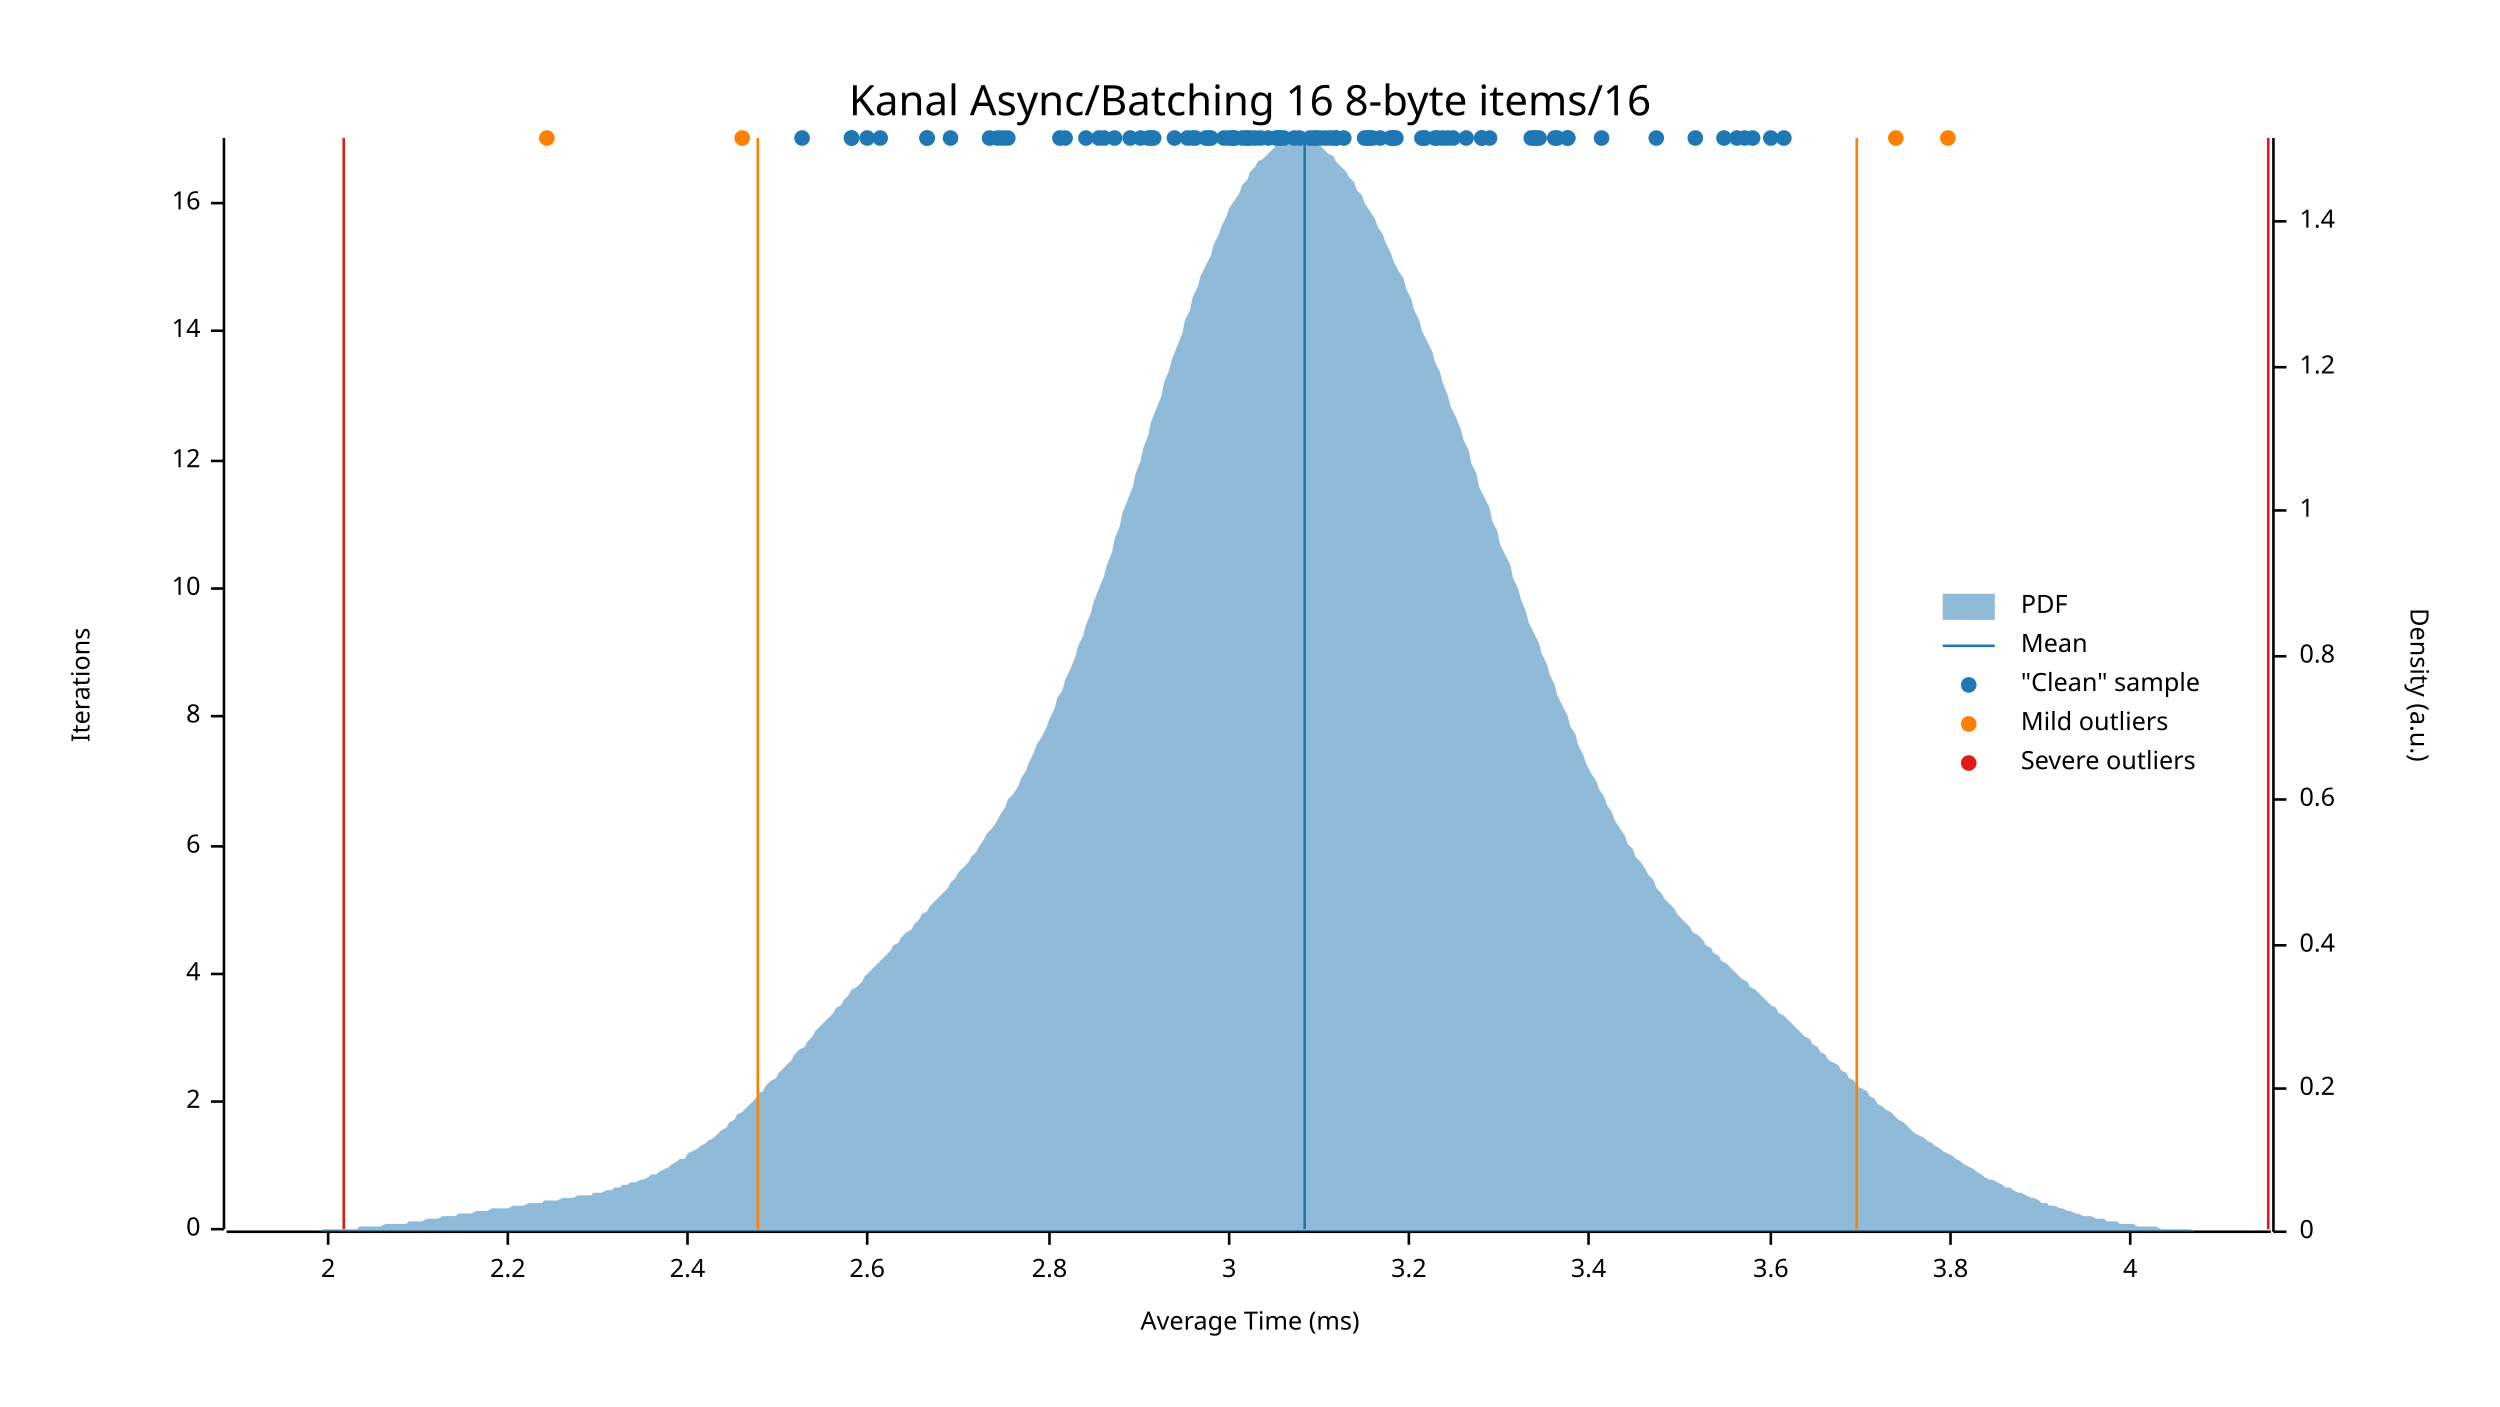
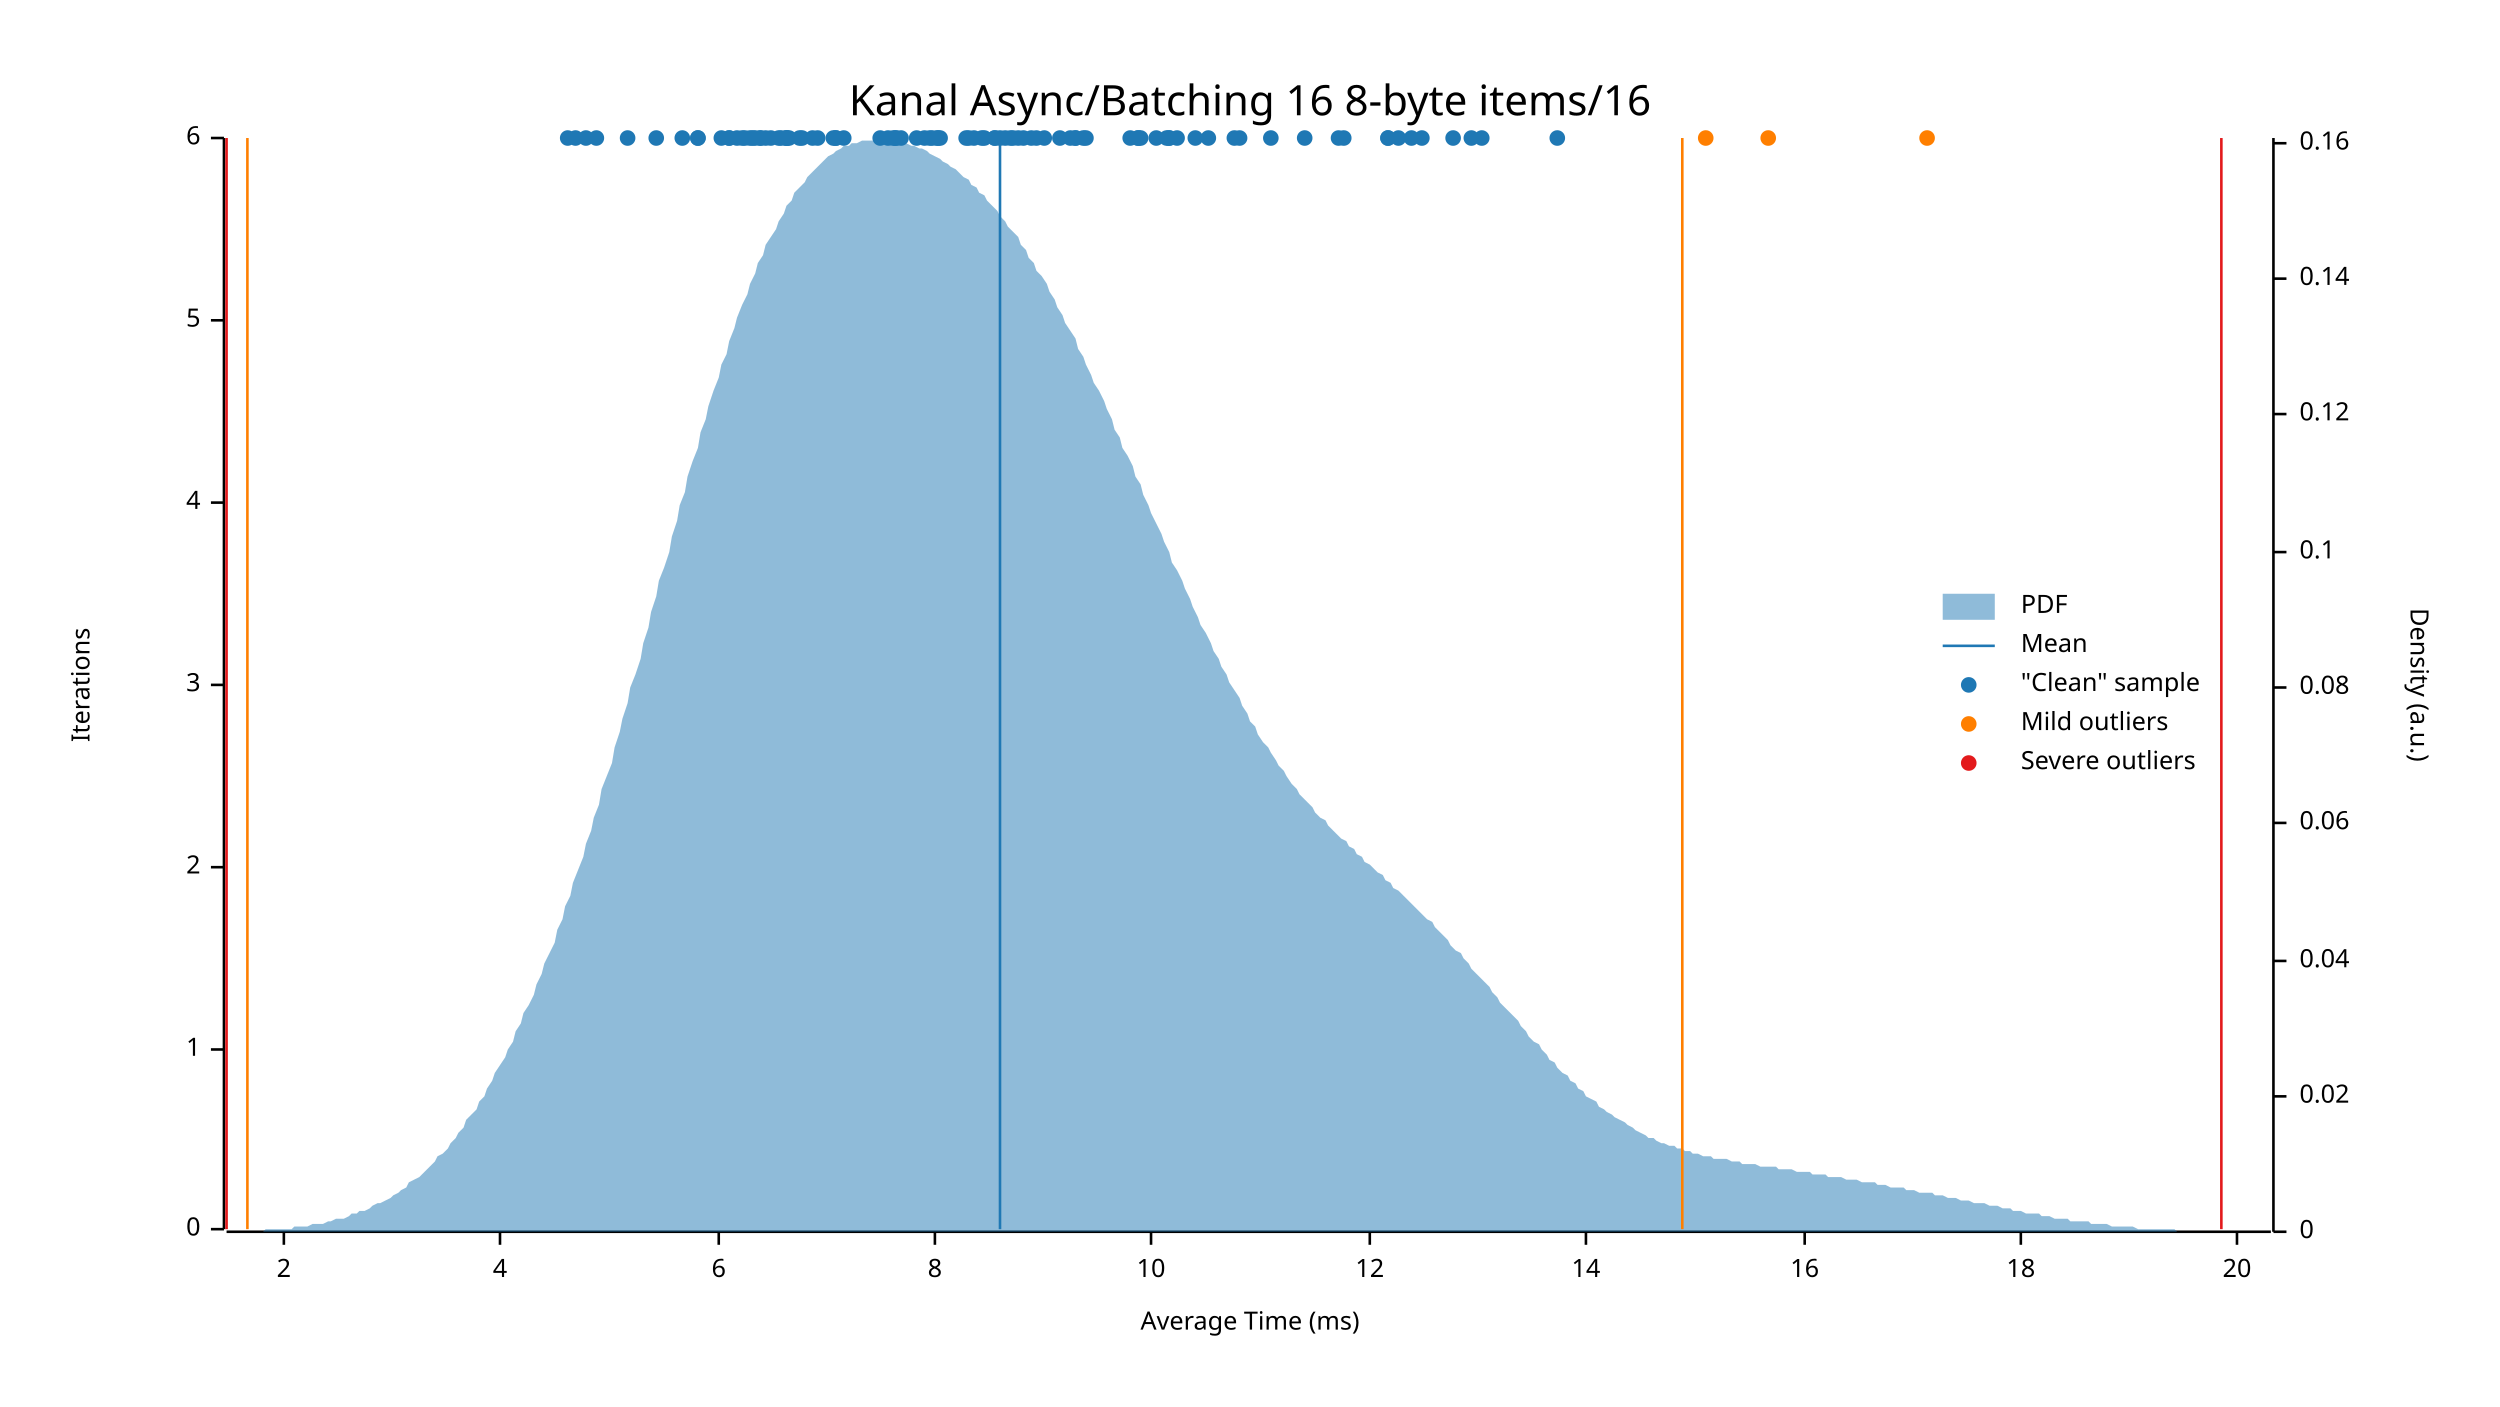
<svg xmlns="http://www.w3.org/2000/svg" width="960" height="540" viewBox="0 0 960 540">
  <text x="480" y="32" dy="0.76em" text-anchor="middle" font-family="sans-serif" font-size="16.129" opacity="1" fill="#000000">
Kanal Async/Batching 16 8-byte items/16
</text>
  <text x="27" y="263" dy="0.76em" text-anchor="middle" font-family="sans-serif" font-size="9.677" opacity="1" fill="#000000" transform="rotate(270, 27, 263)">
Iterations
</text>
  <text x="480" y="513" dy="-0.5ex" text-anchor="middle" font-family="sans-serif" font-size="9.677" opacity="1" fill="#000000">
Average Time (ms)
</text>
  <polyline fill="none" opacity="1" stroke="#000000" stroke-width="1" points="86,53 86,472 " />
  <text x="77" y="472" dy="0.5ex" text-anchor="end" font-family="sans-serif" font-size="9.677" opacity="1" fill="#000000">
0
</text>
  <polyline fill="none" opacity="1" stroke="#000000" stroke-width="1" points="81,472 86,472 " />
-   <text x="77" y="423" dy="0.5ex" text-anchor="end" font-family="sans-serif" font-size="9.677" opacity="1" fill="#000000">
+   <text x="77" y="403" dy="0.5ex" text-anchor="end" font-family="sans-serif" font-size="9.677" opacity="1" fill="#000000">
+ 1
+ </text>
+   <polyline fill="none" opacity="1" stroke="#000000" stroke-width="1" points="81,403 86,403 " />
+   <text x="77" y="333" dy="0.5ex" text-anchor="end" font-family="sans-serif" font-size="9.677" opacity="1" fill="#000000">
2
</text>
-   <polyline fill="none" opacity="1" stroke="#000000" stroke-width="1" points="81,423 86,423 " />
-   <text x="77" y="374" dy="0.5ex" text-anchor="end" font-family="sans-serif" font-size="9.677" opacity="1" fill="#000000">
+   <polyline fill="none" opacity="1" stroke="#000000" stroke-width="1" points="81,333 86,333 " />
+   <text x="77" y="263" dy="0.5ex" text-anchor="end" font-family="sans-serif" font-size="9.677" opacity="1" fill="#000000">
+ 3
+ </text>
+   <polyline fill="none" opacity="1" stroke="#000000" stroke-width="1" points="81,263 86,263 " />
+   <text x="77" y="193" dy="0.5ex" text-anchor="end" font-family="sans-serif" font-size="9.677" opacity="1" fill="#000000">
4
</text>
-   <polyline fill="none" opacity="1" stroke="#000000" stroke-width="1" points="81,374 86,374 " />
-   <text x="77" y="325" dy="0.5ex" text-anchor="end" font-family="sans-serif" font-size="9.677" opacity="1" fill="#000000">
+   <polyline fill="none" opacity="1" stroke="#000000" stroke-width="1" points="81,193 86,193 " />
+   <text x="77" y="123" dy="0.5ex" text-anchor="end" font-family="sans-serif" font-size="9.677" opacity="1" fill="#000000">
+ 5
+ </text>
+   <polyline fill="none" opacity="1" stroke="#000000" stroke-width="1" points="81,123 86,123 " />
+   <text x="77" y="53" dy="0.5ex" text-anchor="end" font-family="sans-serif" font-size="9.677" opacity="1" fill="#000000">
6
</text>
-   <polyline fill="none" opacity="1" stroke="#000000" stroke-width="1" points="81,325 86,325 " />
-   <text x="77" y="275" dy="0.5ex" text-anchor="end" font-family="sans-serif" font-size="9.677" opacity="1" fill="#000000">
+   <polyline fill="none" opacity="1" stroke="#000000" stroke-width="1" points="81,53 86,53 " />
+   <polyline fill="none" opacity="1" stroke="#000000" stroke-width="1" points="87,473 872,473 " />
+   <text x="109" y="483" dy="0.76em" text-anchor="middle" font-family="sans-serif" font-size="9.677" opacity="1" fill="#000000">
+ 2
+ </text>
+   <polyline fill="none" opacity="1" stroke="#000000" stroke-width="1" points="109,473 109,478 " />
+   <text x="192" y="483" dy="0.76em" text-anchor="middle" font-family="sans-serif" font-size="9.677" opacity="1" fill="#000000">
+ 4
+ </text>
+   <polyline fill="none" opacity="1" stroke="#000000" stroke-width="1" points="192,473 192,478 " />
+   <text x="276" y="483" dy="0.76em" text-anchor="middle" font-family="sans-serif" font-size="9.677" opacity="1" fill="#000000">
+ 6
+ </text>
+   <polyline fill="none" opacity="1" stroke="#000000" stroke-width="1" points="276,473 276,478 " />
+   <text x="359" y="483" dy="0.76em" text-anchor="middle" font-family="sans-serif" font-size="9.677" opacity="1" fill="#000000">
8
</text>
-   <polyline fill="none" opacity="1" stroke="#000000" stroke-width="1" points="81,275 86,275 " />
-   <text x="77" y="226" dy="0.5ex" text-anchor="end" font-family="sans-serif" font-size="9.677" opacity="1" fill="#000000">
+   <polyline fill="none" opacity="1" stroke="#000000" stroke-width="1" points="359,473 359,478 " />
+   <text x="442" y="483" dy="0.76em" text-anchor="middle" font-family="sans-serif" font-size="9.677" opacity="1" fill="#000000">
10
</text>
-   <polyline fill="none" opacity="1" stroke="#000000" stroke-width="1" points="81,226 86,226 " />
-   <text x="77" y="177" dy="0.5ex" text-anchor="end" font-family="sans-serif" font-size="9.677" opacity="1" fill="#000000">
+   <polyline fill="none" opacity="1" stroke="#000000" stroke-width="1" points="442,473 442,478 " />
+   <text x="526" y="483" dy="0.76em" text-anchor="middle" font-family="sans-serif" font-size="9.677" opacity="1" fill="#000000">
12
</text>
-   <polyline fill="none" opacity="1" stroke="#000000" stroke-width="1" points="81,177 86,177 " />
-   <text x="77" y="127" dy="0.5ex" text-anchor="end" font-family="sans-serif" font-size="9.677" opacity="1" fill="#000000">
+   <polyline fill="none" opacity="1" stroke="#000000" stroke-width="1" points="526,473 526,478 " />
+   <text x="609" y="483" dy="0.76em" text-anchor="middle" font-family="sans-serif" font-size="9.677" opacity="1" fill="#000000">
14
</text>
-   <polyline fill="none" opacity="1" stroke="#000000" stroke-width="1" points="81,127 86,127 " />
-   <text x="77" y="78" dy="0.5ex" text-anchor="end" font-family="sans-serif" font-size="9.677" opacity="1" fill="#000000">
+   <polyline fill="none" opacity="1" stroke="#000000" stroke-width="1" points="609,473 609,478 " />
+   <text x="693" y="483" dy="0.76em" text-anchor="middle" font-family="sans-serif" font-size="9.677" opacity="1" fill="#000000">
16
</text>
-   <polyline fill="none" opacity="1" stroke="#000000" stroke-width="1" points="81,78 86,78 " />
-   <polyline fill="none" opacity="1" stroke="#000000" stroke-width="1" points="87,473 872,473 " />
-   <text x="126" y="483" dy="0.76em" text-anchor="middle" font-family="sans-serif" font-size="9.677" opacity="1" fill="#000000">
- 2
- </text>
-   <polyline fill="none" opacity="1" stroke="#000000" stroke-width="1" points="126,473 126,478 " />
-   <text x="195" y="483" dy="0.76em" text-anchor="middle" font-family="sans-serif" font-size="9.677" opacity="1" fill="#000000">
- 2.2
- </text>
-   <polyline fill="none" opacity="1" stroke="#000000" stroke-width="1" points="195,473 195,478 " />
-   <text x="264" y="483" dy="0.76em" text-anchor="middle" font-family="sans-serif" font-size="9.677" opacity="1" fill="#000000">
- 2.4
- </text>
-   <polyline fill="none" opacity="1" stroke="#000000" stroke-width="1" points="264,473 264,478 " />
-   <text x="333" y="483" dy="0.76em" text-anchor="middle" font-family="sans-serif" font-size="9.677" opacity="1" fill="#000000">
- 2.6
- </text>
-   <polyline fill="none" opacity="1" stroke="#000000" stroke-width="1" points="333,473 333,478 " />
-   <text x="403" y="483" dy="0.76em" text-anchor="middle" font-family="sans-serif" font-size="9.677" opacity="1" fill="#000000">
- 2.8
- </text>
-   <polyline fill="none" opacity="1" stroke="#000000" stroke-width="1" points="403,473 403,478 " />
-   <text x="472" y="483" dy="0.76em" text-anchor="middle" font-family="sans-serif" font-size="9.677" opacity="1" fill="#000000">
- 3
- </text>
-   <polyline fill="none" opacity="1" stroke="#000000" stroke-width="1" points="472,473 472,478 " />
-   <text x="541" y="483" dy="0.76em" text-anchor="middle" font-family="sans-serif" font-size="9.677" opacity="1" fill="#000000">
- 3.2
- </text>
-   <polyline fill="none" opacity="1" stroke="#000000" stroke-width="1" points="541,473 541,478 " />
-   <text x="610" y="483" dy="0.76em" text-anchor="middle" font-family="sans-serif" font-size="9.677" opacity="1" fill="#000000">
- 3.4
- </text>
-   <polyline fill="none" opacity="1" stroke="#000000" stroke-width="1" points="610,473 610,478 " />
-   <text x="680" y="483" dy="0.76em" text-anchor="middle" font-family="sans-serif" font-size="9.677" opacity="1" fill="#000000">
- 3.6
- </text>
-   <polyline fill="none" opacity="1" stroke="#000000" stroke-width="1" points="680,473 680,478 " />
-   <text x="749" y="483" dy="0.76em" text-anchor="middle" font-family="sans-serif" font-size="9.677" opacity="1" fill="#000000">
- 3.8
- </text>
-   <polyline fill="none" opacity="1" stroke="#000000" stroke-width="1" points="749,473 749,478 " />
-   <text x="818" y="483" dy="0.76em" text-anchor="middle" font-family="sans-serif" font-size="9.677" opacity="1" fill="#000000">
- 4
- </text>
-   <polyline fill="none" opacity="1" stroke="#000000" stroke-width="1" points="818,473 818,478 " />
+   <polyline fill="none" opacity="1" stroke="#000000" stroke-width="1" points="693,473 693,478 " />
+   <text x="776" y="483" dy="0.76em" text-anchor="middle" font-family="sans-serif" font-size="9.677" opacity="1" fill="#000000">
+ 18
+ </text>
+   <polyline fill="none" opacity="1" stroke="#000000" stroke-width="1" points="776,473 776,478 " />
+   <text x="859" y="483" dy="0.76em" text-anchor="middle" font-family="sans-serif" font-size="9.677" opacity="1" fill="#000000">
+ 20
+ </text>
+   <polyline fill="none" opacity="1" stroke="#000000" stroke-width="1" points="859,473 859,478 " />
  <text x="933" y="263" dy="0.76em" text-anchor="middle" font-family="sans-serif" font-size="9.677" opacity="1" fill="#000000" transform="rotate(90, 933, 263)">
Density (a.u.)
</text>
  <polyline fill="none" opacity="1" stroke="#000000" stroke-width="1" points="873,53 873,473 " />
  <text x="883" y="473" dy="0.5ex" text-anchor="start" font-family="sans-serif" font-size="9.677" opacity="1" fill="#000000">
0
</text>
  <polyline fill="none" opacity="1" stroke="#000000" stroke-width="1" points="873,473 878,473 " />
-   <text x="883" y="418" dy="0.5ex" text-anchor="start" font-family="sans-serif" font-size="9.677" opacity="1" fill="#000000">
- 0.2
- </text>
-   <polyline fill="none" opacity="1" stroke="#000000" stroke-width="1" points="873,418 878,418 " />
-   <text x="883" y="363" dy="0.5ex" text-anchor="start" font-family="sans-serif" font-size="9.677" opacity="1" fill="#000000">
- 0.4
- </text>
-   <polyline fill="none" opacity="1" stroke="#000000" stroke-width="1" points="873,363 878,363 " />
-   <text x="883" y="307" dy="0.5ex" text-anchor="start" font-family="sans-serif" font-size="9.677" opacity="1" fill="#000000">
- 0.6
- </text>
-   <polyline fill="none" opacity="1" stroke="#000000" stroke-width="1" points="873,307 878,307 " />
-   <text x="883" y="252" dy="0.5ex" text-anchor="start" font-family="sans-serif" font-size="9.677" opacity="1" fill="#000000">
- 0.8
- </text>
-   <polyline fill="none" opacity="1" stroke="#000000" stroke-width="1" points="873,252 878,252 " />
-   <text x="883" y="196" dy="0.5ex" text-anchor="start" font-family="sans-serif" font-size="9.677" opacity="1" fill="#000000">
- 1
- </text>
-   <polyline fill="none" opacity="1" stroke="#000000" stroke-width="1" points="873,196 878,196 " />
-   <text x="883" y="141" dy="0.5ex" text-anchor="start" font-family="sans-serif" font-size="9.677" opacity="1" fill="#000000">
- 1.2
- </text>
-   <polyline fill="none" opacity="1" stroke="#000000" stroke-width="1" points="873,141 878,141 " />
-   <text x="883" y="85" dy="0.5ex" text-anchor="start" font-family="sans-serif" font-size="9.677" opacity="1" fill="#000000">
- 1.4
- </text>
-   <polyline fill="none" opacity="1" stroke="#000000" stroke-width="1" points="873,85 878,85 " />
-   <polygon opacity="0.5" fill="#1F78B4" points="87,473 88,473 90,473 91,473 93,473 94,473 96,473 98,473 99,473 101,473 102,473 104,473 105,473 107,473 109,473 110,473 112,473 113,473 115,473 116,473 118,473 120,473 121,473 123,473 124,472 126,472 127,472 129,472 131,472 132,472 134,472 135,472 137,472 138,471 140,471 142,471 143,471 145,471 146,471 148,470 150,470 151,470 153,470 154,470 156,470 157,469 159,469 161,469 162,469 164,468 165,468 167,468 168,468 170,467 172,467 173,467 175,467 176,466 178,466 179,466 181,466 183,465 184,465 186,465 187,465 189,464 190,464 192,464 194,464 195,464 197,463 198,463 200,463 201,463 203,462 205,462 206,462 208,462 209,461 211,461 213,461 214,461 216,460 217,460 219,460 220,460 222,459 224,459 225,459 227,459 228,458 230,458 231,458 233,457 235,457 236,456 238,456 239,455 241,455 242,454 244,454 246,453 247,453 249,452 250,451 252,451 253,450 255,449 257,448 258,447 260,446 261,445 263,445 264,443 266,442 268,441 269,440 271,439 272,438 274,437 276,435 277,434 279,433 280,431 282,430 283,428 285,427 287,425 288,424 290,422 291,420 293,419 294,417 296,415 298,414 299,412 301,410 302,409 304,407 305,405 307,403 309,402 310,400 312,398 313,396 315,394 316,393 318,391 320,389 321,387 323,386 324,384 326,382 327,380 329,379 331,377 332,375 334,373 335,372 337,370 339,368 340,367 342,365 343,363 345,362 346,360 348,358 350,357 351,355 353,353 354,351 356,350 357,348 359,346 361,344 362,343 364,341 365,339 367,337 368,335 370,333 372,331 373,329 375,327 376,325 378,322 379,320 381,318 383,315 384,313 386,310 387,307 389,305 391,302 392,299 394,296 395,293 397,289 398,286 400,283 402,279 403,276 405,272 406,268 408,265 409,261 411,257 413,252 414,248 416,244 417,240 419,235 420,231 422,226 424,221 425,217 427,212 428,207 430,202 431,197 433,192 435,187 436,182 438,177 439,172 441,167 442,162 444,157 446,152 447,147 449,142 450,138 452,133 454,128 455,123 457,119 458,114 460,110 461,106 463,102 465,98 466,94 468,90 469,87 471,83 472,80 474,77 476,74 477,71 479,69 480,66 482,64 483,62 485,61 487,59 488,58 490,56 491,55 493,55 494,54 496,54 498,53 499,54 501,54 502,54 504,55 505,55 507,56 509,58 510,59 512,60 513,62 515,64 517,66 518,68 520,70 521,73 523,75 524,78 526,81 528,84 529,87 531,90 532,93 534,97 535,100 537,104 539,107 540,111 542,115 543,119 545,123 546,127 548,131 550,135 551,139 553,143 554,147 556,152 557,156 559,160 561,165 562,169 564,173 565,178 567,182 568,187 570,191 572,195 573,200 575,204 576,209 578,213 580,217 581,222 583,226 584,230 586,235 587,239 589,243 591,247 592,251 594,255 595,259 597,263 598,267 600,271 602,275 603,279 605,282 606,286 608,290 609,293 611,297 613,300 614,303 616,306 617,309 619,312 620,315 622,318 624,321 625,324 627,326 628,329 630,331 632,334 633,336 635,338 636,341 638,343 639,345 641,347 643,349 644,351 646,353 647,354 649,356 650,358 652,359 654,361 655,363 657,364 658,366 660,367 661,369 663,370 665,372 666,373 668,375 669,376 671,377 672,379 674,380 676,382 677,383 679,385 680,386 682,387 683,389 685,390 687,392 688,393 690,395 691,396 693,398 695,399 696,401 698,402 699,404 701,405 702,407 704,408 706,409 707,411 709,412 710,414 712,415 713,417 715,418 717,419 718,421 720,422 721,424 723,425 724,426 726,427 728,429 729,430 731,431 732,432 734,434 735,435 737,436 739,437 740,438 742,439 743,440 745,441 746,442 748,443 750,444 751,445 753,446 754,447 756,448 758,449 759,450 761,451 762,452 764,453 765,453 767,454 769,455 770,456 772,456 773,457 775,458 776,458 778,459 780,460 781,460 783,461 784,462 786,462 787,463 789,463 791,464 792,464 794,465 795,465 797,466 798,466 800,467 802,467 803,467 805,468 806,468 808,468 809,469 811,469 813,469 814,470 816,470 817,470 819,470 821,471 822,471 824,471 825,471 827,471 828,471 830,472 832,472 833,472 835,472 836,472 838,472 839,472 841,472 843,473 844,473 846,473 847,473 849,473 850,473 852,473 854,473 855,473 857,473 858,473 860,473 861,473 863,473 865,473 866,473 868,473 869,473 871,473 873,473 873,473 87,473 " />
-   <polyline fill="none" opacity="1" stroke="#1F78B4" stroke-width="1" points="501,472 501,53 " />
-   <polyline fill="none" opacity="1" stroke="#FF7F00" stroke-width="1" points="291,472 291,53 " />
-   <polyline fill="none" opacity="1" stroke="#FF7F00" stroke-width="1" points="713,472 713,53 " />
-   <polyline fill="none" opacity="1" stroke="#E31A1C" stroke-width="1" points="132,472 132,53 " />
-   <polyline fill="none" opacity="1" stroke="#E31A1C" stroke-width="1" points="871,472 871,53 " />
-   <circle cx="327" cy="53" r="3" opacity="1" fill="#1F78B4" stroke="none" stroke-width="1" />
-   <circle cx="591" cy="53" r="3" opacity="1" fill="#1F78B4" stroke="none" stroke-width="1" />
-   <circle cx="563" cy="53" r="3" opacity="1" fill="#1F78B4" stroke="none" stroke-width="1" />
-   <circle cx="465" cy="53" r="3" opacity="1" fill="#1F78B4" stroke="none" stroke-width="1" />
+   <text x="883" y="421" dy="0.5ex" text-anchor="start" font-family="sans-serif" font-size="9.677" opacity="1" fill="#000000">
+ 0.02
+ </text>
+   <polyline fill="none" opacity="1" stroke="#000000" stroke-width="1" points="873,421 878,421 " />
+   <text x="883" y="369" dy="0.5ex" text-anchor="start" font-family="sans-serif" font-size="9.677" opacity="1" fill="#000000">
+ 0.04
+ </text>
+   <polyline fill="none" opacity="1" stroke="#000000" stroke-width="1" points="873,369 878,369 " />
+   <text x="883" y="316" dy="0.5ex" text-anchor="start" font-family="sans-serif" font-size="9.677" opacity="1" fill="#000000">
+ 0.06
+ </text>
+   <polyline fill="none" opacity="1" stroke="#000000" stroke-width="1" points="873,316 878,316 " />
+   <text x="883" y="264" dy="0.5ex" text-anchor="start" font-family="sans-serif" font-size="9.677" opacity="1" fill="#000000">
+ 0.08
+ </text>
+   <polyline fill="none" opacity="1" stroke="#000000" stroke-width="1" points="873,264 878,264 " />
+   <text x="883" y="212" dy="0.5ex" text-anchor="start" font-family="sans-serif" font-size="9.677" opacity="1" fill="#000000">
+ 0.1
+ </text>
+   <polyline fill="none" opacity="1" stroke="#000000" stroke-width="1" points="873,212 878,212 " />
+   <text x="883" y="159" dy="0.5ex" text-anchor="start" font-family="sans-serif" font-size="9.677" opacity="1" fill="#000000">
+ 0.12
+ </text>
+   <polyline fill="none" opacity="1" stroke="#000000" stroke-width="1" points="873,159 878,159 " />
+   <text x="883" y="107" dy="0.5ex" text-anchor="start" font-family="sans-serif" font-size="9.677" opacity="1" fill="#000000">
+ 0.14
+ </text>
+   <polyline fill="none" opacity="1" stroke="#000000" stroke-width="1" points="873,107 878,107 " />
+   <text x="883" y="55" dy="0.5ex" text-anchor="start" font-family="sans-serif" font-size="9.677" opacity="1" fill="#000000">
+ 0.16
+ </text>
+   <polyline fill="none" opacity="1" stroke="#000000" stroke-width="1" points="873,55 878,55 " />
+   <polygon opacity="0.5" fill="#1F78B4" points="87,473 88,473 90,473 91,473 93,473 94,473 96,473 98,473 99,473 101,473 102,472 104,472 105,472 107,472 109,472 110,472 112,472 113,471 115,471 116,471 118,471 120,470 121,470 123,470 124,470 126,469 127,469 129,468 131,468 132,468 134,467 135,466 137,466 138,465 140,465 142,464 143,463 145,462 146,462 148,461 150,460 151,459 153,458 154,457 156,456 157,454 159,453 161,452 162,451 164,449 165,448 167,446 168,444 170,443 172,441 173,439 175,437 176,435 178,433 179,430 181,428 183,426 184,423 186,421 187,418 189,415 190,412 192,409 194,406 195,403 197,400 198,396 200,393 201,389 203,386 205,382 206,378 208,374 209,370 211,366 213,362 214,357 216,353 217,348 219,344 220,339 222,334 224,329 225,324 227,319 228,314 230,309 231,303 233,298 235,293 236,287 238,281 239,276 241,270 242,264 244,259 246,253 247,247 249,241 250,235 252,229 253,223 255,218 257,212 258,206 260,200 261,194 263,189 264,183 266,177 268,172 269,166 271,161 272,156 274,150 276,145 277,140 279,136 280,131 282,126 283,122 285,117 287,113 288,109 290,105 291,101 293,98 294,94 296,91 298,88 299,85 301,82 302,79 304,77 305,74 307,72 309,70 310,68 312,66 313,65 315,63 316,62 318,60 320,59 321,58 323,57 324,56 326,56 327,55 329,55 331,54 332,54 334,54 335,54 337,53 339,54 340,54 342,54 343,54 345,54 346,55 348,55 350,56 351,56 353,57 354,57 356,58 357,59 359,60 361,61 362,62 364,63 365,64 367,65 368,66 370,68 372,69 373,71 375,72 376,74 378,75 379,77 381,79 383,81 384,83 386,85 387,87 389,89 391,91 392,94 394,96 395,99 397,101 398,104 400,106 402,109 403,112 405,115 406,118 408,121 409,124 411,127 413,130 414,134 416,137 417,140 419,144 420,147 422,150 424,154 425,157 427,161 428,165 430,168 431,172 433,175 435,179 436,183 438,186 439,190 441,194 442,197 444,201 446,205 447,208 449,212 450,216 452,219 454,223 455,226 457,230 458,233 460,237 461,240 463,243 465,247 466,250 468,253 469,256 471,259 472,262 474,265 476,268 477,271 479,274 480,277 482,279 483,282 485,285 487,287 488,289 490,292 491,294 493,296 494,298 496,301 498,303 499,305 501,307 502,308 504,310 505,312 507,314 509,315 510,317 512,319 513,320 515,322 517,323 518,325 520,326 521,328 523,329 524,331 526,332 528,334 529,335 531,336 532,338 534,339 535,341 537,342 539,344 540,345 542,347 543,348 545,350 546,351 548,353 550,354 551,356 553,358 554,359 556,361 557,363 559,365 561,366 562,368 564,370 565,372 567,374 568,375 570,377 572,379 573,381 575,383 576,385 578,387 580,389 581,390 583,392 584,394 586,396 587,398 589,400 591,401 592,403 594,405 595,407 597,408 598,410 600,412 602,413 603,415 605,416 606,418 608,419 609,421 611,422 613,423 614,425 616,426 617,427 619,428 620,429 622,430 624,431 625,432 627,433 628,434 630,435 632,436 633,437 635,437 636,438 638,439 639,439 641,440 643,440 644,441 646,441 647,442 649,442 650,443 652,443 654,444 655,444 657,444 658,445 660,445 661,445 663,445 665,446 666,446 668,446 669,447 671,447 672,447 674,447 676,448 677,448 679,448 680,448 682,448 683,449 685,449 687,449 688,449 690,450 691,450 693,450 695,450 696,451 698,451 699,451 701,451 702,452 704,452 706,452 707,452 709,453 710,453 712,453 713,453 715,454 717,454 718,454 720,454 721,455 723,455 724,455 726,456 728,456 729,456 731,456 732,457 734,457 735,457 737,458 739,458 740,458 742,458 743,459 745,459 746,459 748,460 750,460 751,460 753,461 754,461 756,461 758,462 759,462 761,462 762,462 764,463 765,463 767,463 769,464 770,464 772,464 773,465 775,465 776,465 778,466 780,466 781,466 783,466 784,467 786,467 787,467 789,468 791,468 792,468 794,468 795,469 797,469 798,469 800,469 802,469 803,470 805,470 806,470 808,470 809,470 811,471 813,471 814,471 816,471 817,471 819,471 821,472 822,472 824,472 825,472 827,472 828,472 830,472 832,472 833,472 835,472 836,473 838,473 839,473 841,473 843,473 844,473 846,473 847,473 849,473 850,473 852,473 854,473 855,473 857,473 858,473 860,473 861,473 863,473 865,473 866,473 868,473 869,473 871,473 873,473 873,473 87,473 " />
+   <polyline fill="none" opacity="1" stroke="#1F78B4" stroke-width="1" points="384,472 384,53 " />
+   <polyline fill="none" opacity="1" stroke="#FF7F00" stroke-width="1" points="95,472 95,53 " />
+   <polyline fill="none" opacity="1" stroke="#FF7F00" stroke-width="1" points="646,472 646,53 " />
+   <polyline fill="none" opacity="1" stroke="#E31A1C" stroke-width="1" points="87,472 87,53 " />
+   <polyline fill="none" opacity="1" stroke="#E31A1C" stroke-width="1" points="853,472 853,53 " />
+   <circle cx="459" cy="53" r="3" opacity="1" fill="#1F78B4" stroke="none" stroke-width="1" />
+   <circle cx="464" cy="53" r="3" opacity="1" fill="#1F78B4" stroke="none" stroke-width="1" />
+   <circle cx="268" cy="53" r="3" opacity="1" fill="#1F78B4" stroke="none" stroke-width="1" />
+   <circle cx="437" cy="53" r="3" opacity="1" fill="#1F78B4" stroke="none" stroke-width="1" />
+   <circle cx="382" cy="53" r="3" opacity="1" fill="#1F78B4" stroke="none" stroke-width="1" />
+   <circle cx="542" cy="53" r="3" opacity="1" fill="#1F78B4" stroke="none" stroke-width="1" />
+   <circle cx="386" cy="53" r="3" opacity="1" fill="#1F78B4" stroke="none" stroke-width="1" />
+   <circle cx="413" cy="53" r="3" opacity="1" fill="#1F78B4" stroke="none" stroke-width="1" />
+   <circle cx="229" cy="53" r="3" opacity="1" fill="#1F78B4" stroke="none" stroke-width="1" />
+   <circle cx="225" cy="53" r="3" opacity="1" fill="#1F78B4" stroke="none" stroke-width="1" />
+   <circle cx="300" cy="53" r="3" opacity="1" fill="#1F78B4" stroke="none" stroke-width="1" />
+   <circle cx="384" cy="53" r="3" opacity="1" fill="#1F78B4" stroke="none" stroke-width="1" />
+   <circle cx="360" cy="53" r="3" opacity="1" fill="#1F78B4" stroke="none" stroke-width="1" />
+   <circle cx="533" cy="53" r="3" opacity="1" fill="#1F78B4" stroke="none" stroke-width="1" />
+   <circle cx="321" cy="53" r="3" opacity="1" fill="#1F78B4" stroke="none" stroke-width="1" />
+   <circle cx="262" cy="53" r="3" opacity="1" fill="#1F78B4" stroke="none" stroke-width="1" />
+   <circle cx="413" cy="53" r="3" opacity="1" fill="#1F78B4" stroke="none" stroke-width="1" />
+   <circle cx="407" cy="53" r="3" opacity="1" fill="#1F78B4" stroke="none" stroke-width="1" />
+   <circle cx="268" cy="53" r="3" opacity="1" fill="#1F78B4" stroke="none" stroke-width="1" />
+   <circle cx="289" cy="53" r="3" opacity="1" fill="#1F78B4" stroke="none" stroke-width="1" />
+   <circle cx="372" cy="53" r="3" opacity="1" fill="#1F78B4" stroke="none" stroke-width="1" />
+   <circle cx="476" cy="53" r="3" opacity="1" fill="#1F78B4" stroke="none" stroke-width="1" />
+   <circle cx="344" cy="53" r="3" opacity="1" fill="#1F78B4" stroke="none" stroke-width="1" />
+   <circle cx="437" cy="53" r="3" opacity="1" fill="#1F78B4" stroke="none" stroke-width="1" />
+   <circle cx="501" cy="53" r="3" opacity="1" fill="#1F78B4" stroke="none" stroke-width="1" />
+   <circle cx="438" cy="53" r="3" opacity="1" fill="#1F78B4" stroke="none" stroke-width="1" />
+   <circle cx="288" cy="53" r="3" opacity="1" fill="#1F78B4" stroke="none" stroke-width="1" />
+   <circle cx="221" cy="53" r="3" opacity="1" fill="#1F78B4" stroke="none" stroke-width="1" />
+   <circle cx="355" cy="53" r="3" opacity="1" fill="#1F78B4" stroke="none" stroke-width="1" />
+   <circle cx="241" cy="53" r="3" opacity="1" fill="#1F78B4" stroke="none" stroke-width="1" />
+   <circle cx="346" cy="53" r="3" opacity="1" fill="#1F78B4" stroke="none" stroke-width="1" />
+   <circle cx="434" cy="53" r="3" opacity="1" fill="#1F78B4" stroke="none" stroke-width="1" />
+   <circle cx="416" cy="53" r="3" opacity="1" fill="#1F78B4" stroke="none" stroke-width="1" />
+   <circle cx="324" cy="53" r="3" opacity="1" fill="#1F78B4" stroke="none" stroke-width="1" />
+   <circle cx="537" cy="53" r="3" opacity="1" fill="#1F78B4" stroke="none" stroke-width="1" />
+   <circle cx="352" cy="53" r="3" opacity="1" fill="#1F78B4" stroke="none" stroke-width="1" />
+   <circle cx="598" cy="53" r="3" opacity="1" fill="#1F78B4" stroke="none" stroke-width="1" />
+   <circle cx="218" cy="53" r="3" opacity="1" fill="#1F78B4" stroke="none" stroke-width="1" />
+   <circle cx="382" cy="53" r="3" opacity="1" fill="#1F78B4" stroke="none" stroke-width="1" />
+   <circle cx="360" cy="53" r="3" opacity="1" fill="#1F78B4" stroke="none" stroke-width="1" />
+   <circle cx="388" cy="53" r="3" opacity="1" fill="#1F78B4" stroke="none" stroke-width="1" />
+   <circle cx="286" cy="53" r="3" opacity="1" fill="#1F78B4" stroke="none" stroke-width="1" />
+   <circle cx="417" cy="53" r="3" opacity="1" fill="#1F78B4" stroke="none" stroke-width="1" />
+   <circle cx="294" cy="53" r="3" opacity="1" fill="#1F78B4" stroke="none" stroke-width="1" />
+   <circle cx="252" cy="53" r="3" opacity="1" fill="#1F78B4" stroke="none" stroke-width="1" />
+   <circle cx="533" cy="53" r="3" opacity="1" fill="#1F78B4" stroke="none" stroke-width="1" />
+   <circle cx="303" cy="53" r="3" opacity="1" fill="#1F78B4" stroke="none" stroke-width="1" />
+   <circle cx="514" cy="53" r="3" opacity="1" fill="#1F78B4" stroke="none" stroke-width="1" />
+   <circle cx="292" cy="53" r="3" opacity="1" fill="#1F78B4" stroke="none" stroke-width="1" />
+   <circle cx="398" cy="53" r="3" opacity="1" fill="#1F78B4" stroke="none" stroke-width="1" />
+   <circle cx="374" cy="53" r="3" opacity="1" fill="#1F78B4" stroke="none" stroke-width="1" />
+   <circle cx="391" cy="53" r="3" opacity="1" fill="#1F78B4" stroke="none" stroke-width="1" />
+   <circle cx="314" cy="53" r="3" opacity="1" fill="#1F78B4" stroke="none" stroke-width="1" />
+   <circle cx="396" cy="53" r="3" opacity="1" fill="#1F78B4" stroke="none" stroke-width="1" />
+   <circle cx="361" cy="53" r="3" opacity="1" fill="#1F78B4" stroke="none" stroke-width="1" />
+   <circle cx="308" cy="53" r="3" opacity="1" fill="#1F78B4" stroke="none" stroke-width="1" />
+   <circle cx="378" cy="53" r="3" opacity="1" fill="#1F78B4" stroke="none" stroke-width="1" />
+   <circle cx="444" cy="53" r="3" opacity="1" fill="#1F78B4" stroke="none" stroke-width="1" />
+   <circle cx="393" cy="53" r="3" opacity="1" fill="#1F78B4" stroke="none" stroke-width="1" />
+   <circle cx="280" cy="53" r="3" opacity="1" fill="#1F78B4" stroke="none" stroke-width="1" />
+   <circle cx="358" cy="53" r="3" opacity="1" fill="#1F78B4" stroke="none" stroke-width="1" />
+   <circle cx="357" cy="53" r="3" opacity="1" fill="#1F78B4" stroke="none" stroke-width="1" />
+   <circle cx="449" cy="53" r="3" opacity="1" fill="#1F78B4" stroke="none" stroke-width="1" />
+   <circle cx="338" cy="53" r="3" opacity="1" fill="#1F78B4" stroke="none" stroke-width="1" />
+   <circle cx="299" cy="53" r="3" opacity="1" fill="#1F78B4" stroke="none" stroke-width="1" />
+   <circle cx="302" cy="53" r="3" opacity="1" fill="#1F78B4" stroke="none" stroke-width="1" />
+   <circle cx="474" cy="53" r="3" opacity="1" fill="#1F78B4" stroke="none" stroke-width="1" />
+   <circle cx="371" cy="53" r="3" opacity="1" fill="#1F78B4" stroke="none" stroke-width="1" />
+   <circle cx="307" cy="53" r="3" opacity="1" fill="#1F78B4" stroke="none" stroke-width="1" />
+   <circle cx="341" cy="53" r="3" opacity="1" fill="#1F78B4" stroke="none" stroke-width="1" />
+   <circle cx="343" cy="53" r="3" opacity="1" fill="#1F78B4" stroke="none" stroke-width="1" />
+   <circle cx="449" cy="53" r="3" opacity="1" fill="#1F78B4" stroke="none" stroke-width="1" />
+   <circle cx="321" cy="53" r="3" opacity="1" fill="#1F78B4" stroke="none" stroke-width="1" />
+   <circle cx="344" cy="53" r="3" opacity="1" fill="#1F78B4" stroke="none" stroke-width="1" />
+   <circle cx="569" cy="53" r="3" opacity="1" fill="#1F78B4" stroke="none" stroke-width="1" />
+   <circle cx="302" cy="53" r="3" opacity="1" fill="#1F78B4" stroke="none" stroke-width="1" />
+   <circle cx="320" cy="53" r="3" opacity="1" fill="#1F78B4" stroke="none" stroke-width="1" />
+   <circle cx="302" cy="53" r="3" opacity="1" fill="#1F78B4" stroke="none" stroke-width="1" />
+   <circle cx="283" cy="53" r="3" opacity="1" fill="#1F78B4" stroke="none" stroke-width="1" />
+   <circle cx="292" cy="53" r="3" opacity="1" fill="#1F78B4" stroke="none" stroke-width="1" />
+   <circle cx="452" cy="53" r="3" opacity="1" fill="#1F78B4" stroke="none" stroke-width="1" />
+   <circle cx="401" cy="53" r="3" opacity="1" fill="#1F78B4" stroke="none" stroke-width="1" />
+   <circle cx="277" cy="53" r="3" opacity="1" fill="#1F78B4" stroke="none" stroke-width="1" />
+   <circle cx="546" cy="53" r="3" opacity="1" fill="#1F78B4" stroke="none" stroke-width="1" />
+   <circle cx="377" cy="53" r="3" opacity="1" fill="#1F78B4" stroke="none" stroke-width="1" />
  <circle cx="516" cy="53" r="3" opacity="1" fill="#1F78B4" stroke="none" stroke-width="1" />
-   <circle cx="438" cy="53" r="3" opacity="1" fill="#1F78B4" stroke="none" stroke-width="1" />
-   <circle cx="503" cy="53" r="3" opacity="1" fill="#1F78B4" stroke="none" stroke-width="1" />
-   <circle cx="493" cy="53" r="3" opacity="1" fill="#1F78B4" stroke="none" stroke-width="1" />
-   <circle cx="491" cy="53" r="3" opacity="1" fill="#1F78B4" stroke="none" stroke-width="1" />
-   <circle cx="484" cy="53" r="3" opacity="1" fill="#1F78B4" stroke="none" stroke-width="1" />
-   <circle cx="526" cy="53" r="3" opacity="1" fill="#1F78B4" stroke="none" stroke-width="1" />
-   <circle cx="507" cy="53" r="3" opacity="1" fill="#1F78B4" stroke="none" stroke-width="1" />
-   <circle cx="569" cy="53" r="3" opacity="1" fill="#1F78B4" stroke="none" stroke-width="1" />
-   <circle cx="499" cy="53" r="3" opacity="1" fill="#1F78B4" stroke="none" stroke-width="1" />
-   <circle cx="491" cy="53" r="3" opacity="1" fill="#1F78B4" stroke="none" stroke-width="1" />
-   <circle cx="308" cy="53" r="3" opacity="1" fill="#1F78B4" stroke="none" stroke-width="1" />
-   <circle cx="598" cy="53" r="3" opacity="1" fill="#1F78B4" stroke="none" stroke-width="1" />
-   <circle cx="509" cy="53" r="3" opacity="1" fill="#1F78B4" stroke="none" stroke-width="1" />
-   <circle cx="451" cy="53" r="3" opacity="1" fill="#1F78B4" stroke="none" stroke-width="1" />
-   <circle cx="546" cy="53" r="3" opacity="1" fill="#1F78B4" stroke="none" stroke-width="1" />
-   <circle cx="441" cy="53" r="3" opacity="1" fill="#1F78B4" stroke="none" stroke-width="1" />
-   <circle cx="470" cy="53" r="3" opacity="1" fill="#1F78B4" stroke="none" stroke-width="1" />
-   <circle cx="547" cy="53" r="3" opacity="1" fill="#1F78B4" stroke="none" stroke-width="1" />
-   <circle cx="333" cy="53" r="3" opacity="1" fill="#1F78B4" stroke="none" stroke-width="1" />
-   <circle cx="535" cy="53" r="3" opacity="1" fill="#1F78B4" stroke="none" stroke-width="1" />
-   <circle cx="442" cy="53" r="3" opacity="1" fill="#1F78B4" stroke="none" stroke-width="1" />
-   <circle cx="417" cy="53" r="3" opacity="1" fill="#1F78B4" stroke="none" stroke-width="1" />
-   <circle cx="615" cy="53" r="3" opacity="1" fill="#1F78B4" stroke="none" stroke-width="1" />
-   <circle cx="505" cy="53" r="3" opacity="1" fill="#1F78B4" stroke="none" stroke-width="1" />
-   <circle cx="685" cy="53" r="3" opacity="1" fill="#1F78B4" stroke="none" stroke-width="1" />
-   <circle cx="380" cy="53" r="3" opacity="1" fill="#1F78B4" stroke="none" stroke-width="1" />
+   <circle cx="565" cy="53" r="3" opacity="1" fill="#1F78B4" stroke="none" stroke-width="1" />
+   <circle cx="285" cy="53" r="3" opacity="1" fill="#1F78B4" stroke="none" stroke-width="1" />
+   <circle cx="312" cy="53" r="3" opacity="1" fill="#1F78B4" stroke="none" stroke-width="1" />
+   <circle cx="448" cy="53" r="3" opacity="1" fill="#1F78B4" stroke="none" stroke-width="1" />
+   <circle cx="411" cy="53" r="3" opacity="1" fill="#1F78B4" stroke="none" stroke-width="1" />
+   <circle cx="296" cy="53" r="3" opacity="1" fill="#1F78B4" stroke="none" stroke-width="1" />
+   <circle cx="290" cy="53" r="3" opacity="1" fill="#1F78B4" stroke="none" stroke-width="1" />
+   <circle cx="488" cy="53" r="3" opacity="1" fill="#1F78B4" stroke="none" stroke-width="1" />
+   <circle cx="389" cy="53" r="3" opacity="1" fill="#1F78B4" stroke="none" stroke-width="1" />
+   <circle cx="280" cy="53" r="3" opacity="1" fill="#1F78B4" stroke="none" stroke-width="1" />
  <circle cx="558" cy="53" r="3" opacity="1" fill="#1F78B4" stroke="none" stroke-width="1" />
-   <circle cx="490" cy="53" r="3" opacity="1" fill="#1F78B4" stroke="none" stroke-width="1" />
-   <circle cx="383" cy="53" r="3" opacity="1" fill="#1F78B4" stroke="none" stroke-width="1" />
-   <circle cx="487" cy="53" r="3" opacity="1" fill="#1F78B4" stroke="none" stroke-width="1" />
-   <circle cx="534" cy="53" r="3" opacity="1" fill="#1F78B4" stroke="none" stroke-width="1" />
-   <circle cx="511" cy="53" r="3" opacity="1" fill="#1F78B4" stroke="none" stroke-width="1" />
-   <circle cx="356" cy="53" r="3" opacity="1" fill="#1F78B4" stroke="none" stroke-width="1" />
-   <circle cx="387" cy="53" r="3" opacity="1" fill="#1F78B4" stroke="none" stroke-width="1" />
-   <circle cx="479" cy="53" r="3" opacity="1" fill="#1F78B4" stroke="none" stroke-width="1" />
-   <circle cx="556" cy="53" r="3" opacity="1" fill="#1F78B4" stroke="none" stroke-width="1" />
-   <circle cx="602" cy="53" r="3" opacity="1" fill="#1F78B4" stroke="none" stroke-width="1" />
-   <circle cx="456" cy="53" r="3" opacity="1" fill="#1F78B4" stroke="none" stroke-width="1" />
-   <circle cx="530" cy="53" r="3" opacity="1" fill="#1F78B4" stroke="none" stroke-width="1" />
-   <circle cx="552" cy="53" r="3" opacity="1" fill="#1F78B4" stroke="none" stroke-width="1" />
-   <circle cx="464" cy="53" r="3" opacity="1" fill="#1F78B4" stroke="none" stroke-width="1" />
-   <circle cx="338" cy="53" r="3" opacity="1" fill="#1F78B4" stroke="none" stroke-width="1" />
-   <circle cx="554" cy="53" r="3" opacity="1" fill="#1F78B4" stroke="none" stroke-width="1" />
-   <circle cx="356" cy="53" r="3" opacity="1" fill="#1F78B4" stroke="none" stroke-width="1" />
-   <circle cx="636" cy="53" r="3" opacity="1" fill="#1F78B4" stroke="none" stroke-width="1" />
-   <circle cx="474" cy="53" r="3" opacity="1" fill="#1F78B4" stroke="none" stroke-width="1" />
-   <circle cx="513" cy="53" r="3" opacity="1" fill="#1F78B4" stroke="none" stroke-width="1" />
-   <circle cx="422" cy="53" r="3" opacity="1" fill="#1F78B4" stroke="none" stroke-width="1" />
-   <circle cx="535" cy="53" r="3" opacity="1" fill="#1F78B4" stroke="none" stroke-width="1" />
-   <circle cx="459" cy="53" r="3" opacity="1" fill="#1F78B4" stroke="none" stroke-width="1" />
-   <circle cx="597" cy="53" r="3" opacity="1" fill="#1F78B4" stroke="none" stroke-width="1" />
-   <circle cx="443" cy="53" r="3" opacity="1" fill="#1F78B4" stroke="none" stroke-width="1" />
-   <circle cx="463" cy="53" r="3" opacity="1" fill="#1F78B4" stroke="none" stroke-width="1" />
-   <circle cx="479" cy="53" r="3" opacity="1" fill="#1F78B4" stroke="none" stroke-width="1" />
-   <circle cx="572" cy="53" r="3" opacity="1" fill="#1F78B4" stroke="none" stroke-width="1" />
-   <circle cx="527" cy="53" r="3" opacity="1" fill="#1F78B4" stroke="none" stroke-width="1" />
-   <circle cx="327" cy="53" r="3" opacity="1" fill="#1F78B4" stroke="none" stroke-width="1" />
-   <circle cx="525" cy="53" r="3" opacity="1" fill="#1F78B4" stroke="none" stroke-width="1" />
-   <circle cx="385" cy="53" r="3" opacity="1" fill="#1F78B4" stroke="none" stroke-width="1" />
-   <circle cx="473" cy="53" r="3" opacity="1" fill="#1F78B4" stroke="none" stroke-width="1" />
-   <circle cx="477" cy="53" r="3" opacity="1" fill="#1F78B4" stroke="none" stroke-width="1" />
-   <circle cx="497" cy="53" r="3" opacity="1" fill="#1F78B4" stroke="none" stroke-width="1" />
-   <circle cx="458" cy="53" r="3" opacity="1" fill="#1F78B4" stroke="none" stroke-width="1" />
-   <circle cx="492" cy="53" r="3" opacity="1" fill="#1F78B4" stroke="none" stroke-width="1" />
-   <circle cx="680" cy="53" r="3" opacity="1" fill="#1F78B4" stroke="none" stroke-width="1" />
-   <circle cx="670" cy="53" r="3" opacity="1" fill="#1F78B4" stroke="none" stroke-width="1" />
-   <circle cx="569" cy="53" r="3" opacity="1" fill="#1F78B4" stroke="none" stroke-width="1" />
-   <circle cx="662" cy="53" r="3" opacity="1" fill="#1F78B4" stroke="none" stroke-width="1" />
-   <circle cx="409" cy="53" r="3" opacity="1" fill="#1F78B4" stroke="none" stroke-width="1" />
-   <circle cx="474" cy="53" r="3" opacity="1" fill="#1F78B4" stroke="none" stroke-width="1" />
-   <circle cx="472" cy="53" r="3" opacity="1" fill="#1F78B4" stroke="none" stroke-width="1" />
-   <circle cx="589" cy="53" r="3" opacity="1" fill="#1F78B4" stroke="none" stroke-width="1" />
-   <circle cx="602" cy="53" r="3" opacity="1" fill="#1F78B4" stroke="none" stroke-width="1" />
-   <circle cx="428" cy="53" r="3" opacity="1" fill="#1F78B4" stroke="none" stroke-width="1" />
-   <circle cx="547" cy="53" r="3" opacity="1" fill="#1F78B4" stroke="none" stroke-width="1" />
-   <circle cx="434" cy="53" r="3" opacity="1" fill="#1F78B4" stroke="none" stroke-width="1" />
-   <circle cx="505" cy="53" r="3" opacity="1" fill="#1F78B4" stroke="none" stroke-width="1" />
-   <circle cx="651" cy="53" r="3" opacity="1" fill="#1F78B4" stroke="none" stroke-width="1" />
-   <circle cx="424" cy="53" r="3" opacity="1" fill="#1F78B4" stroke="none" stroke-width="1" />
-   <circle cx="513" cy="53" r="3" opacity="1" fill="#1F78B4" stroke="none" stroke-width="1" />
-   <circle cx="524" cy="53" r="3" opacity="1" fill="#1F78B4" stroke="none" stroke-width="1" />
-   <circle cx="407" cy="53" r="3" opacity="1" fill="#1F78B4" stroke="none" stroke-width="1" />
-   <circle cx="480" cy="53" r="3" opacity="1" fill="#1F78B4" stroke="none" stroke-width="1" />
-   <circle cx="365" cy="53" r="3" opacity="1" fill="#1F78B4" stroke="none" stroke-width="1" />
-   <circle cx="482" cy="53" r="3" opacity="1" fill="#1F78B4" stroke="none" stroke-width="1" />
-   <circle cx="551" cy="53" r="3" opacity="1" fill="#1F78B4" stroke="none" stroke-width="1" />
-   <circle cx="536" cy="53" r="3" opacity="1" fill="#1F78B4" stroke="none" stroke-width="1" />
-   <circle cx="673" cy="53" r="3" opacity="1" fill="#1F78B4" stroke="none" stroke-width="1" />
-   <circle cx="667" cy="53" r="3" opacity="1" fill="#1F78B4" stroke="none" stroke-width="1" />
-   <circle cx="588" cy="53" r="3" opacity="1" fill="#1F78B4" stroke="none" stroke-width="1" />
-   <circle cx="590" cy="53" r="3" opacity="1" fill="#1F78B4" stroke="none" stroke-width="1" />
-   <circle cx="748" cy="53" r="3" opacity="1" fill="#FF7F00" stroke="none" stroke-width="1" />
-   <circle cx="728" cy="53" r="3" opacity="1" fill="#FF7F00" stroke="none" stroke-width="1" />
-   <circle cx="210" cy="53" r="3" opacity="1" fill="#FF7F00" stroke="none" stroke-width="1" />
-   <circle cx="285" cy="53" r="3" opacity="1" fill="#FF7F00" stroke="none" stroke-width="1" />
+   <circle cx="655" cy="53" r="3" opacity="1" fill="#FF7F00" stroke="none" stroke-width="1" />
+   <circle cx="740" cy="53" r="3" opacity="1" fill="#FF7F00" stroke="none" stroke-width="1" />
+   <circle cx="679" cy="53" r="3" opacity="1" fill="#FF7F00" stroke="none" stroke-width="1" />
  <text x="776" y="228" dy="0.76em" text-anchor="start" font-family="sans-serif" font-size="9.677" opacity="1" fill="#000000">
PDF
</text>
  <text x="776" y="243" dy="0.76em" text-anchor="start" font-family="sans-serif" font-size="9.677" opacity="1" fill="#000000">
Mean
</text>
  <text x="776" y="258" dy="0.76em" text-anchor="start" font-family="sans-serif" font-size="9.677" opacity="1" fill="#000000">
"Clean" sample
</text>
  <text x="776" y="273" dy="0.76em" text-anchor="start" font-family="sans-serif" font-size="9.677" opacity="1" fill="#000000">
Mild outliers
</text>
  <text x="776" y="288" dy="0.76em" text-anchor="start" font-family="sans-serif" font-size="9.677" opacity="1" fill="#000000">
Severe outliers
</text>
  <rect x="746" y="228" width="20" height="10" opacity="0.5" fill="#1F78B4" stroke="none" />
  <polyline fill="none" opacity="1" stroke="#1F78B4" stroke-width="1" points="746,248 766,248 " />
  <circle cx="756" cy="263" r="3" opacity="1" fill="#1F78B4" stroke="none" stroke-width="1" />
  <circle cx="756" cy="278" r="3" opacity="1" fill="#FF7F00" stroke="none" stroke-width="1" />
  <circle cx="756" cy="293" r="3" opacity="1" fill="#E31A1C" stroke="none" stroke-width="1" />
</svg>
